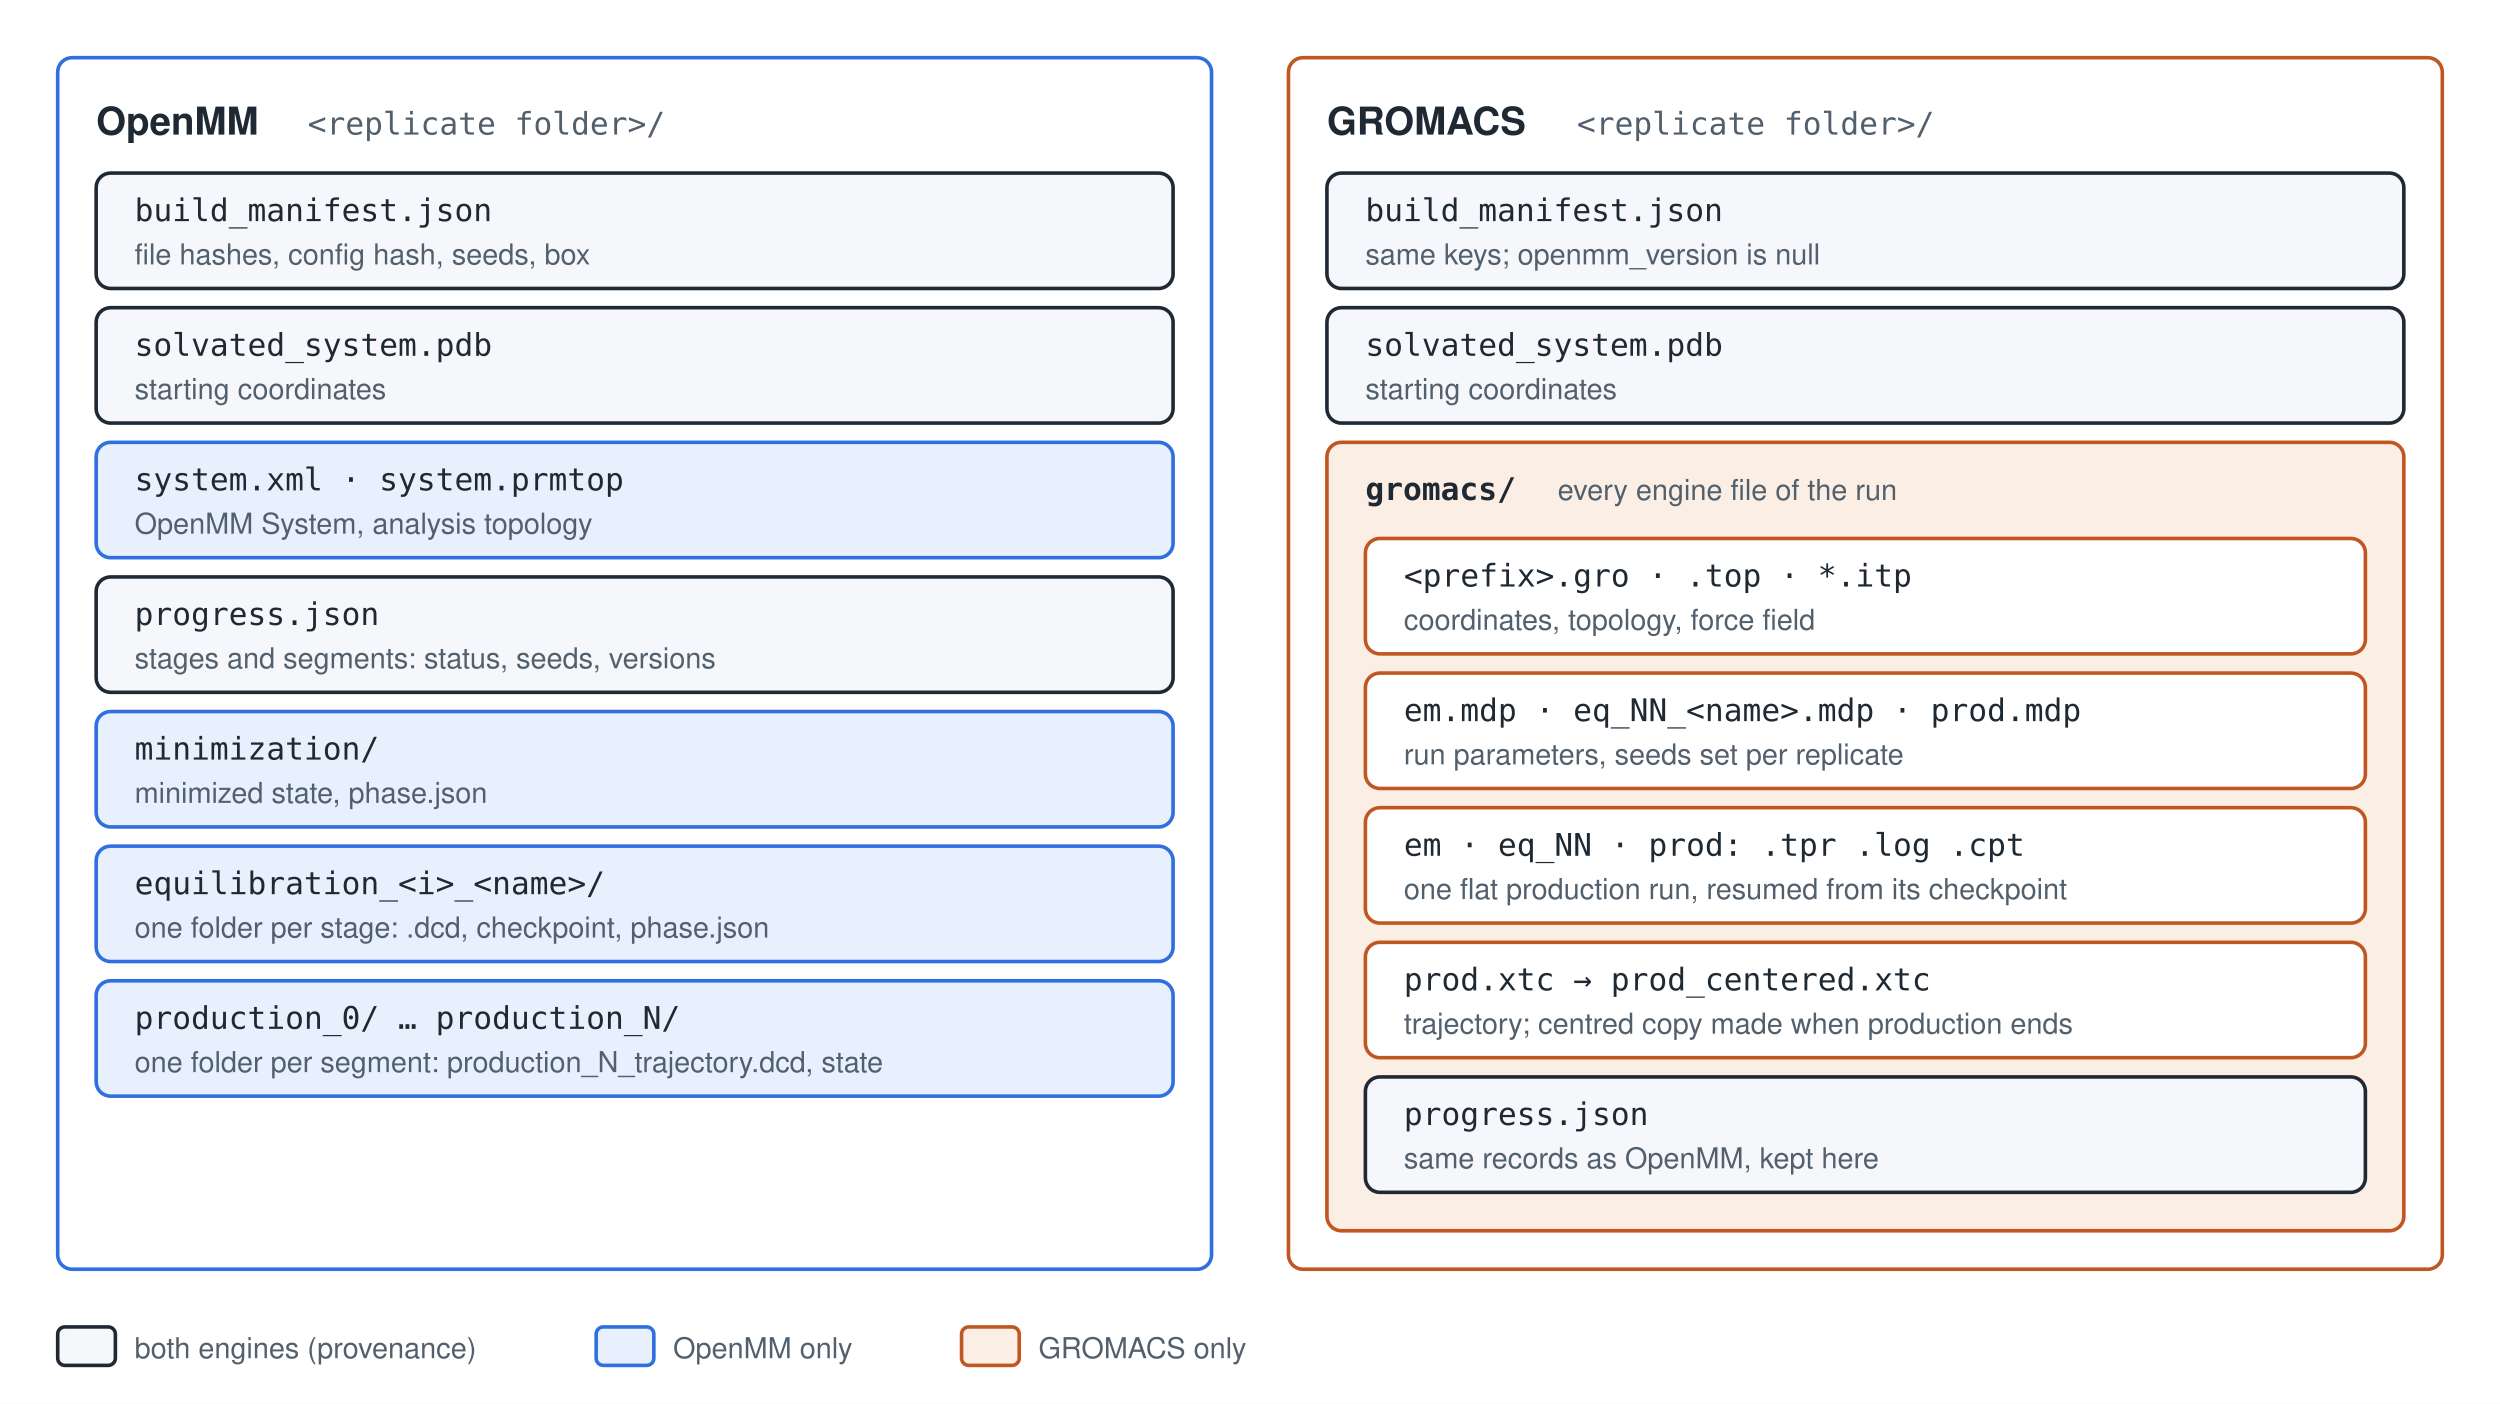
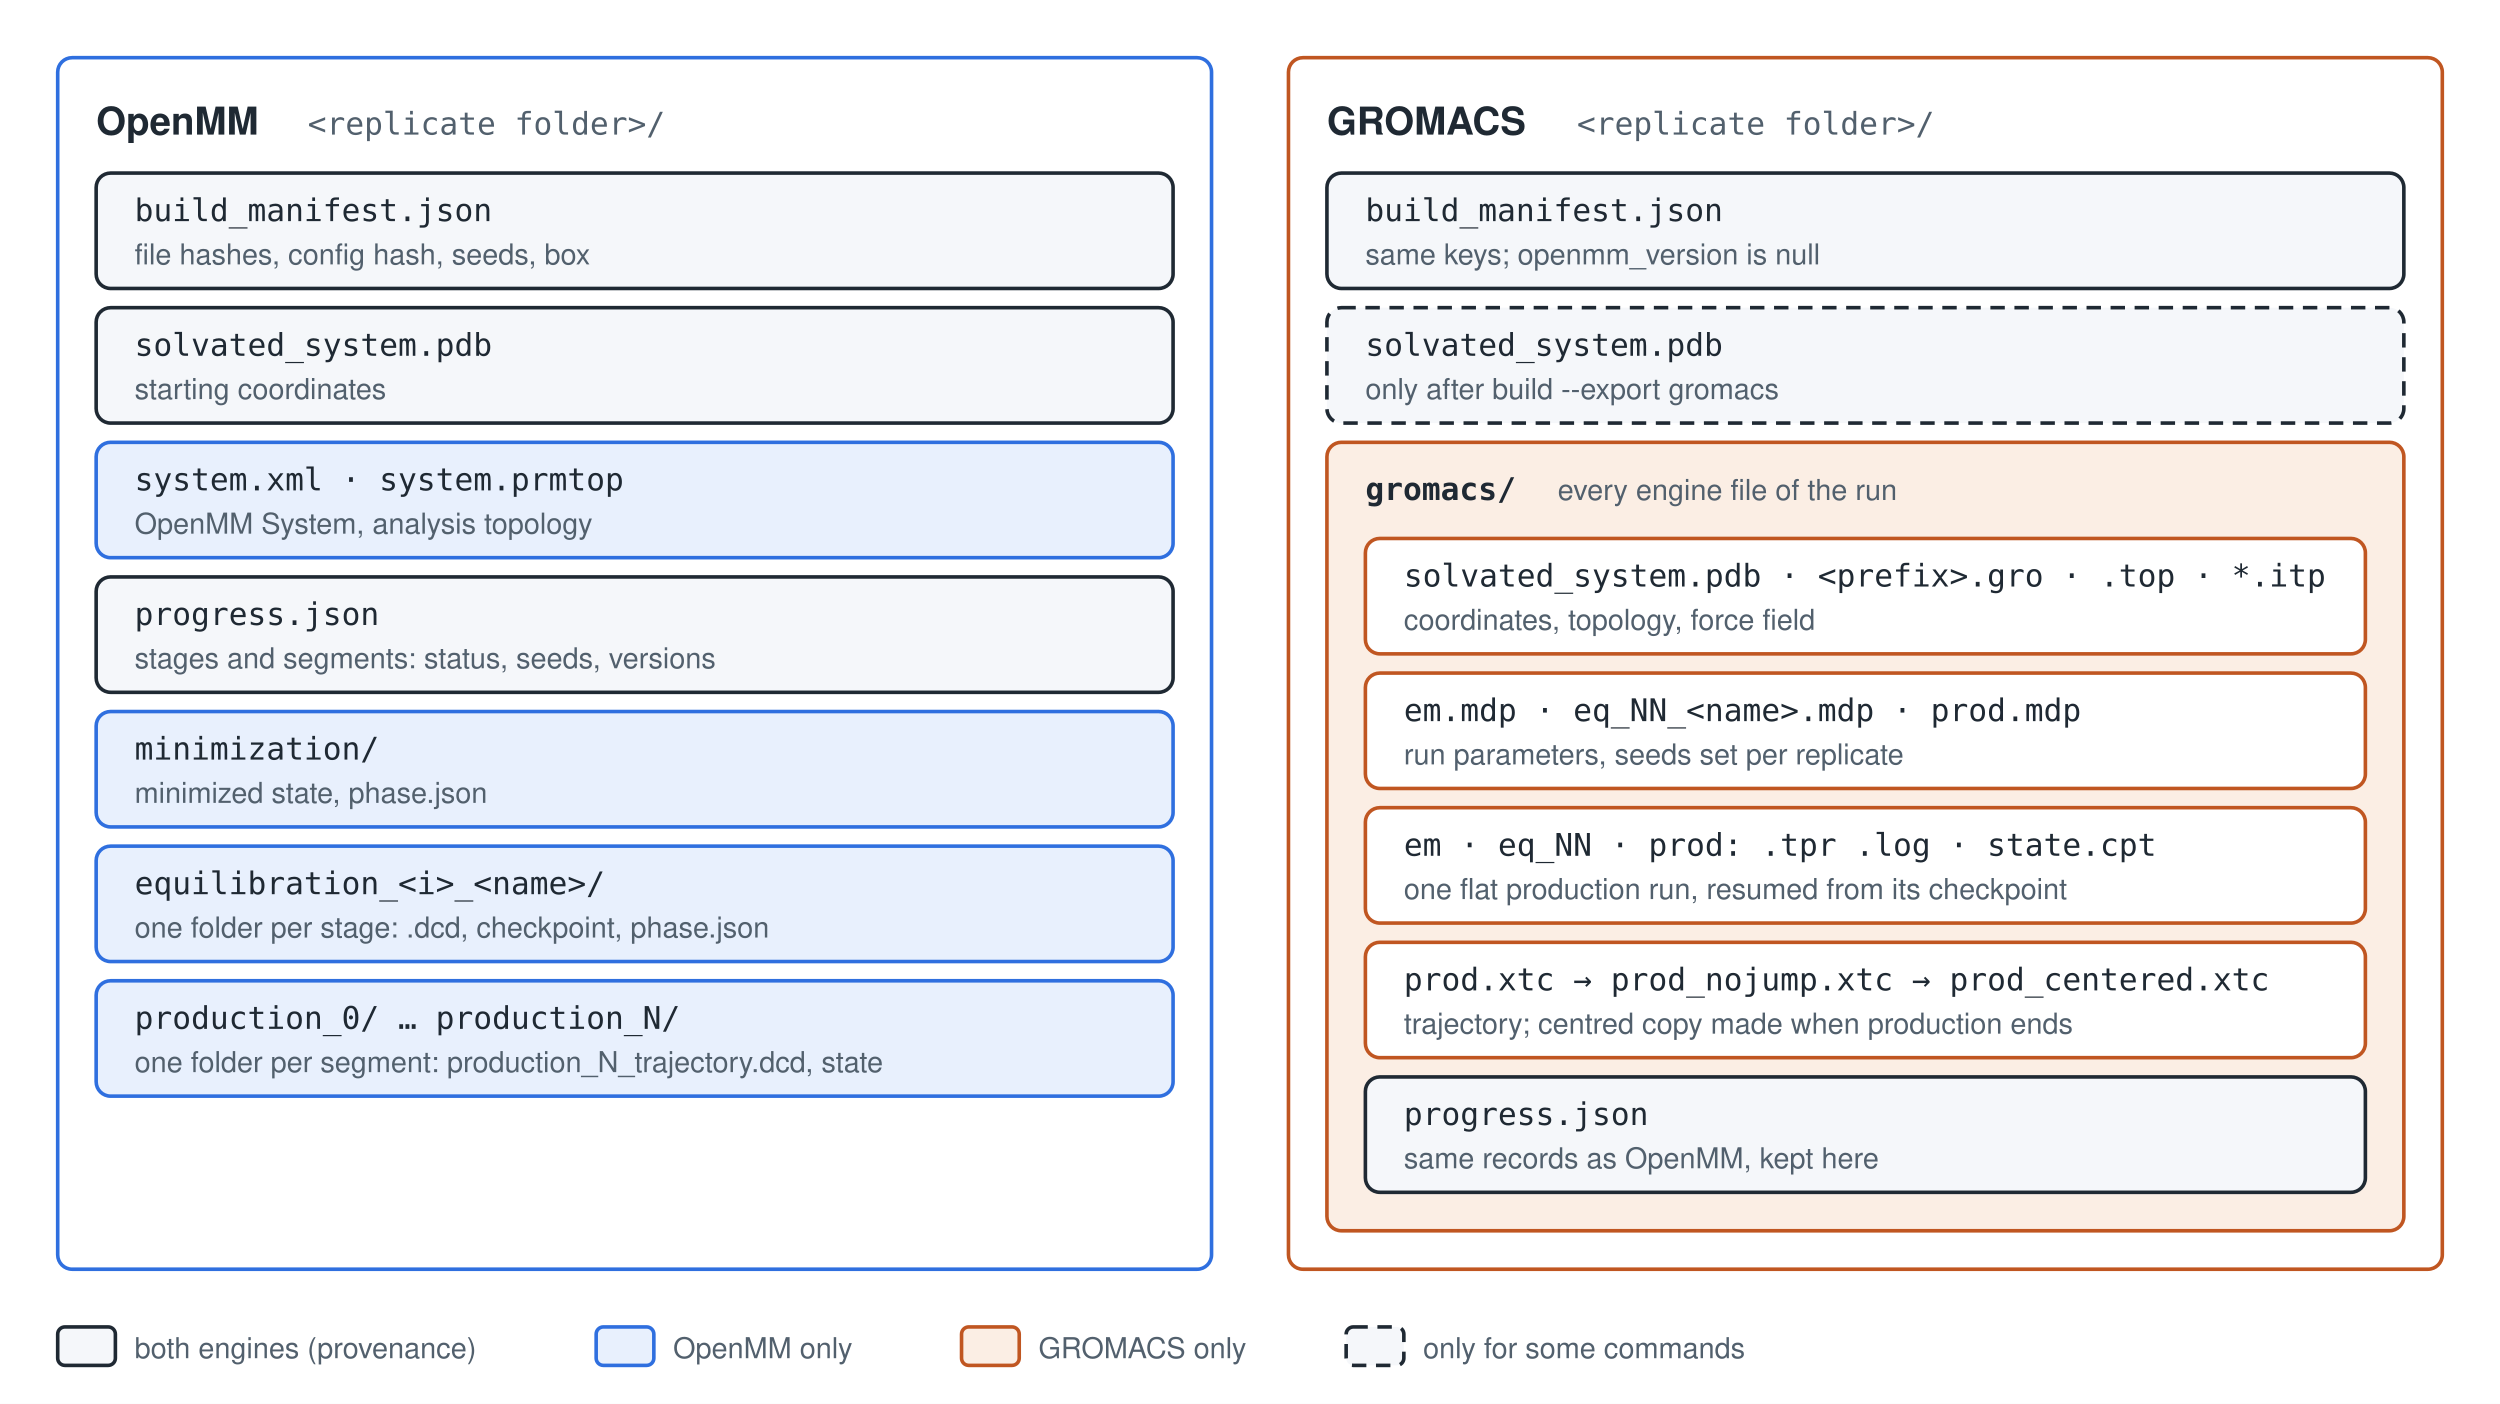
<svg xmlns="http://www.w3.org/2000/svg" viewBox="0 0 1040 584" role="img" aria-labelledby="t d">
  <rect width="1040" height="584" fill="#ffffff" />
  <g font-family="Helvetica, Arial, sans-serif">
    <rect x="24" y="24" width="480" height="504" rx="6" fill="#ffffff" stroke="#2f6fdf" stroke-width="1.5" />
    <text x="40" y="56" font-size="16" font-weight="bold" fill="#1f2933">OpenMM</text>
    <text x="128" y="56" font-size="13" font-family="DejaVu Sans Mono, Menlo, Consolas, monospace" fill="#52606d">&lt;replicate folder&gt;/</text>
    <g font-size="13" font-family="DejaVu Sans Mono, Menlo, Consolas, monospace" fill="#1f2933">
      <rect x="40" y="72" width="448" height="48" rx="6" fill="#f5f7fa" stroke="#1f2933" stroke-width="1.5" />
      <text x="56" y="92">build_manifest.json</text>
      <rect x="40" y="128" width="448" height="48" rx="6" fill="#f5f7fa" stroke="#1f2933" stroke-width="1.5" />
      <text x="56" y="148">solvated_system.pdb</text>
      <rect x="40" y="184" width="448" height="48" rx="6" fill="#e8f0fd" stroke="#2f6fdf" stroke-width="1.5" />
      <text x="56" y="204">system.xml · system.prmtop</text>
      <rect x="40" y="240" width="448" height="48" rx="6" fill="#f5f7fa" stroke="#1f2933" stroke-width="1.5" />
      <text x="56" y="260">progress.json</text>
      <rect x="40" y="296" width="448" height="48" rx="6" fill="#e8f0fd" stroke="#2f6fdf" stroke-width="1.5" />
      <text x="56" y="316">minimization/</text>
      <rect x="40" y="352" width="448" height="48" rx="6" fill="#e8f0fd" stroke="#2f6fdf" stroke-width="1.5" />
      <text x="56" y="372">equilibration_&lt;i&gt;_&lt;name&gt;/</text>
      <rect x="40" y="408" width="448" height="48" rx="6" fill="#e8f0fd" stroke="#2f6fdf" stroke-width="1.5" />
      <text x="56" y="428">production_0/ … production_N/</text>
    </g>
    <g font-size="12" fill="#52606d">
      <text x="56" y="110">file hashes, config hash, seeds, box</text>
      <text x="56" y="166">starting coordinates</text>
      <text x="56" y="222">OpenMM System, analysis topology</text>
      <text x="56" y="278">stages and segments: status, seeds, versions</text>
      <text x="56" y="334">minimized state, phase.json</text>
      <text x="56" y="390">one folder per stage: .dcd, checkpoint, phase.json</text>
      <text x="56" y="446">one folder per segment: production_N_trajectory.dcd, state</text>
    </g>
    <rect x="536" y="24" width="480" height="504" rx="6" fill="#ffffff" stroke="#c05621" stroke-width="1.5" />
    <text x="552" y="56" font-size="16" font-weight="bold" fill="#1f2933">GROMACS</text>
    <text x="656" y="56" font-size="13" font-family="DejaVu Sans Mono, Menlo, Consolas, monospace" fill="#52606d">&lt;replicate folder&gt;/</text>
    <g font-size="13" font-family="DejaVu Sans Mono, Menlo, Consolas, monospace" fill="#1f2933">
      <rect x="552" y="72" width="448" height="48" rx="6" fill="#f5f7fa" stroke="#1f2933" stroke-width="1.5" />
      <text x="568" y="92">build_manifest.json</text>
-       <rect x="552" y="128" width="448" height="48" rx="6" fill="#f5f7fa" stroke="#1f2933" stroke-width="1.5" />
+       <rect x="552" y="128" width="448" height="48" rx="6" fill="#f5f7fa" stroke="#1f2933" stroke-width="1.5" stroke-dasharray="6 4" />
      <text x="568" y="148">solvated_system.pdb</text>
    </g>
    <g font-size="12" fill="#52606d">
      <text x="568" y="110">same keys; openmm_version is null</text>
-       <text x="568" y="166">starting coordinates</text>
+       <text x="568" y="166">only after build --export gromacs</text>
    </g>
    <rect x="552" y="184" width="448" height="328" rx="6" fill="#fbeee4" stroke="#c05621" stroke-width="1.5" />
    <text x="568" y="208" font-size="13" font-weight="bold" font-family="DejaVu Sans Mono, Menlo, Consolas, monospace" fill="#1f2933">gromacs/</text>
    <text x="648" y="208" font-size="12" fill="#52606d">every engine file of the run</text>
    <g font-size="13" font-family="DejaVu Sans Mono, Menlo, Consolas, monospace" fill="#1f2933">
      <rect x="568" y="224" width="416" height="48" rx="6" fill="#ffffff" stroke="#c05621" stroke-width="1.5" />
-       <text x="584" y="244">&lt;prefix&gt;.gro · .top · *.itp</text>
+       <text x="584" y="244">solvated_system.pdb · &lt;prefix&gt;.gro · .top · *.itp</text>
      <rect x="568" y="280" width="416" height="48" rx="6" fill="#ffffff" stroke="#c05621" stroke-width="1.5" />
      <text x="584" y="300">em.mdp · eq_NN_&lt;name&gt;.mdp · prod.mdp</text>
      <rect x="568" y="336" width="416" height="48" rx="6" fill="#ffffff" stroke="#c05621" stroke-width="1.5" />
-       <text x="584" y="356">em · eq_NN · prod: .tpr .log .cpt</text>
+       <text x="584" y="356">em · eq_NN · prod: .tpr .log · state.cpt</text>
      <rect x="568" y="392" width="416" height="48" rx="6" fill="#ffffff" stroke="#c05621" stroke-width="1.5" />
-       <text x="584" y="412">prod.xtc → prod_centered.xtc</text>
+       <text x="584" y="412">prod.xtc → prod_nojump.xtc → prod_centered.xtc</text>
      <rect x="568" y="448" width="416" height="48" rx="6" fill="#f5f7fa" stroke="#1f2933" stroke-width="1.5" />
      <text x="584" y="468">progress.json</text>
    </g>
    <g font-size="12" fill="#52606d">
      <text x="584" y="262">coordinates, topology, force field</text>
      <text x="584" y="318">run parameters, seeds set per replicate</text>
      <text x="584" y="374">one flat production run, resumed from its checkpoint</text>
      <text x="584" y="430">trajectory; centred copy made when production ends</text>
      <text x="584" y="486">same records as OpenMM, kept here</text>
    </g>
    <rect x="24" y="552" width="24" height="16" rx="3" fill="#f5f7fa" stroke="#1f2933" stroke-width="1.5" />
    <text x="56" y="565" font-size="12" fill="#52606d">both engines (provenance)</text>
    <rect x="248" y="552" width="24" height="16" rx="3" fill="#e8f0fd" stroke="#2f6fdf" stroke-width="1.5" />
    <text x="280" y="565" font-size="12" fill="#52606d">OpenMM only</text>
    <rect x="400" y="552" width="24" height="16" rx="3" fill="#fbeee4" stroke="#c05621" stroke-width="1.5" />
    <text x="432" y="565" font-size="12" fill="#52606d">GROMACS only</text>
+     <rect x="560" y="552" width="24" height="16" rx="3" fill="#f5f7fa" stroke="#1f2933" stroke-width="1.5" stroke-dasharray="6 4" />
+     <text x="592" y="565" font-size="12" fill="#52606d">only for some commands</text>
  </g>
</svg>
